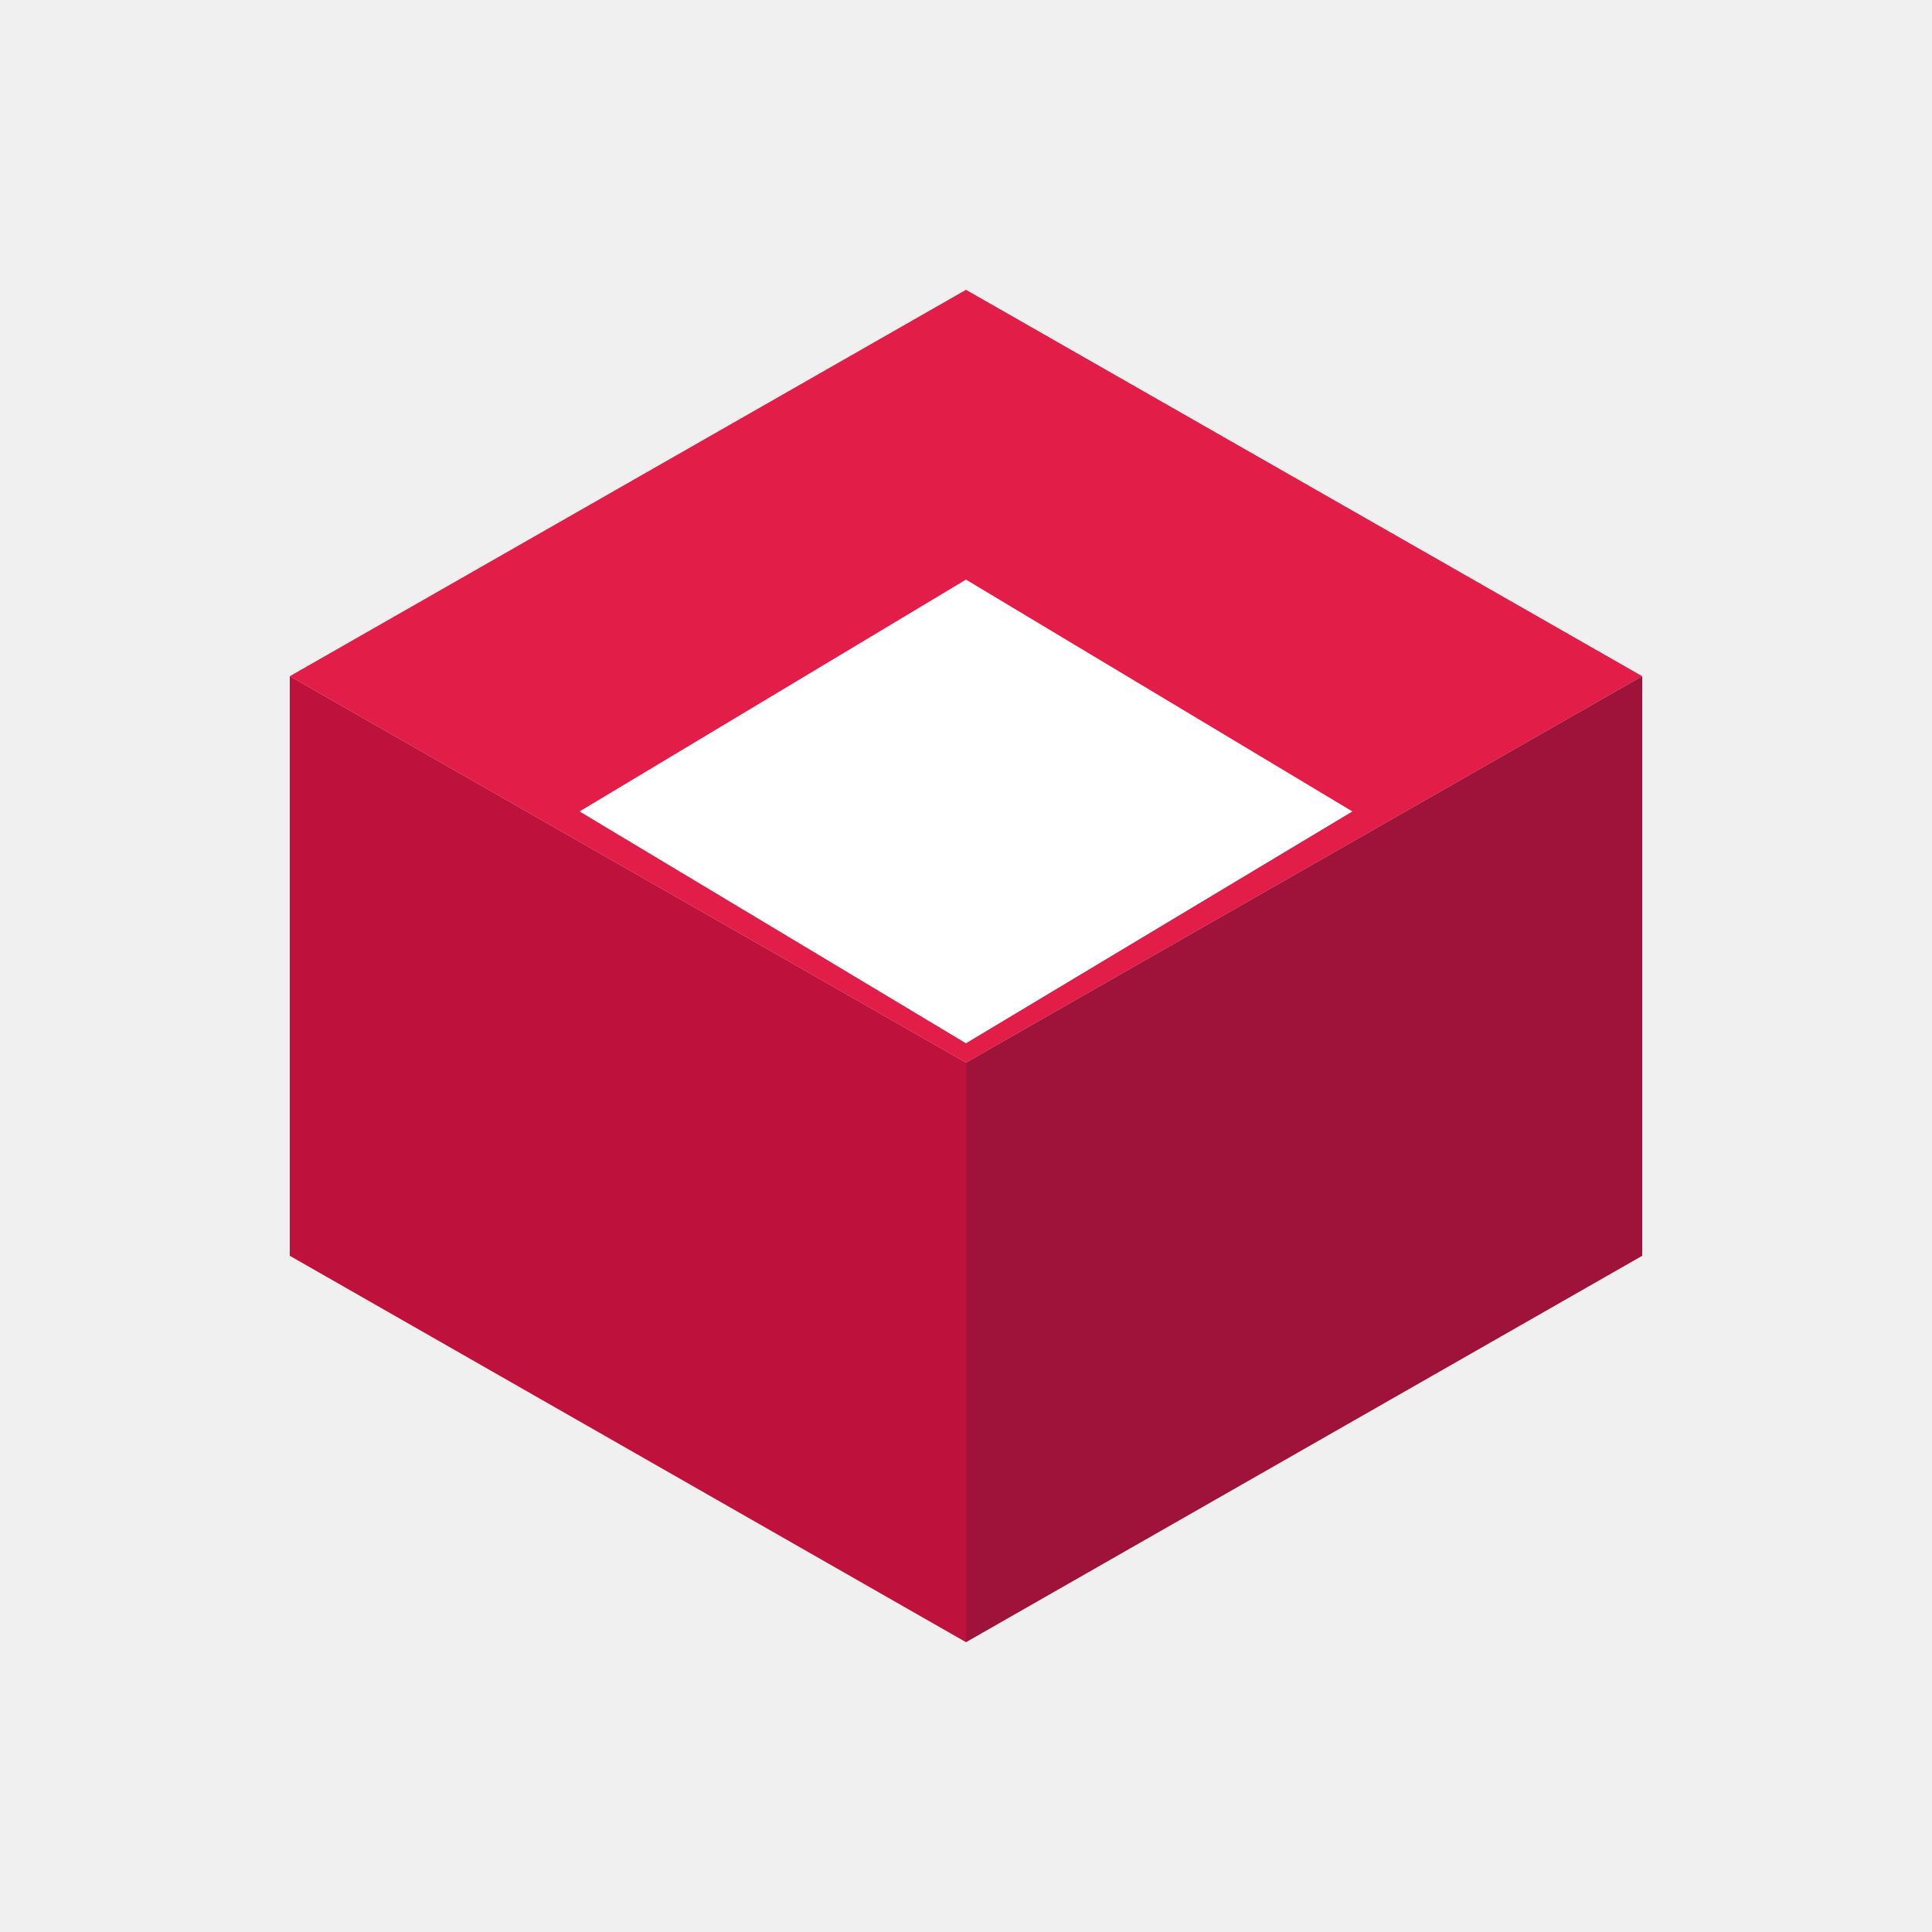
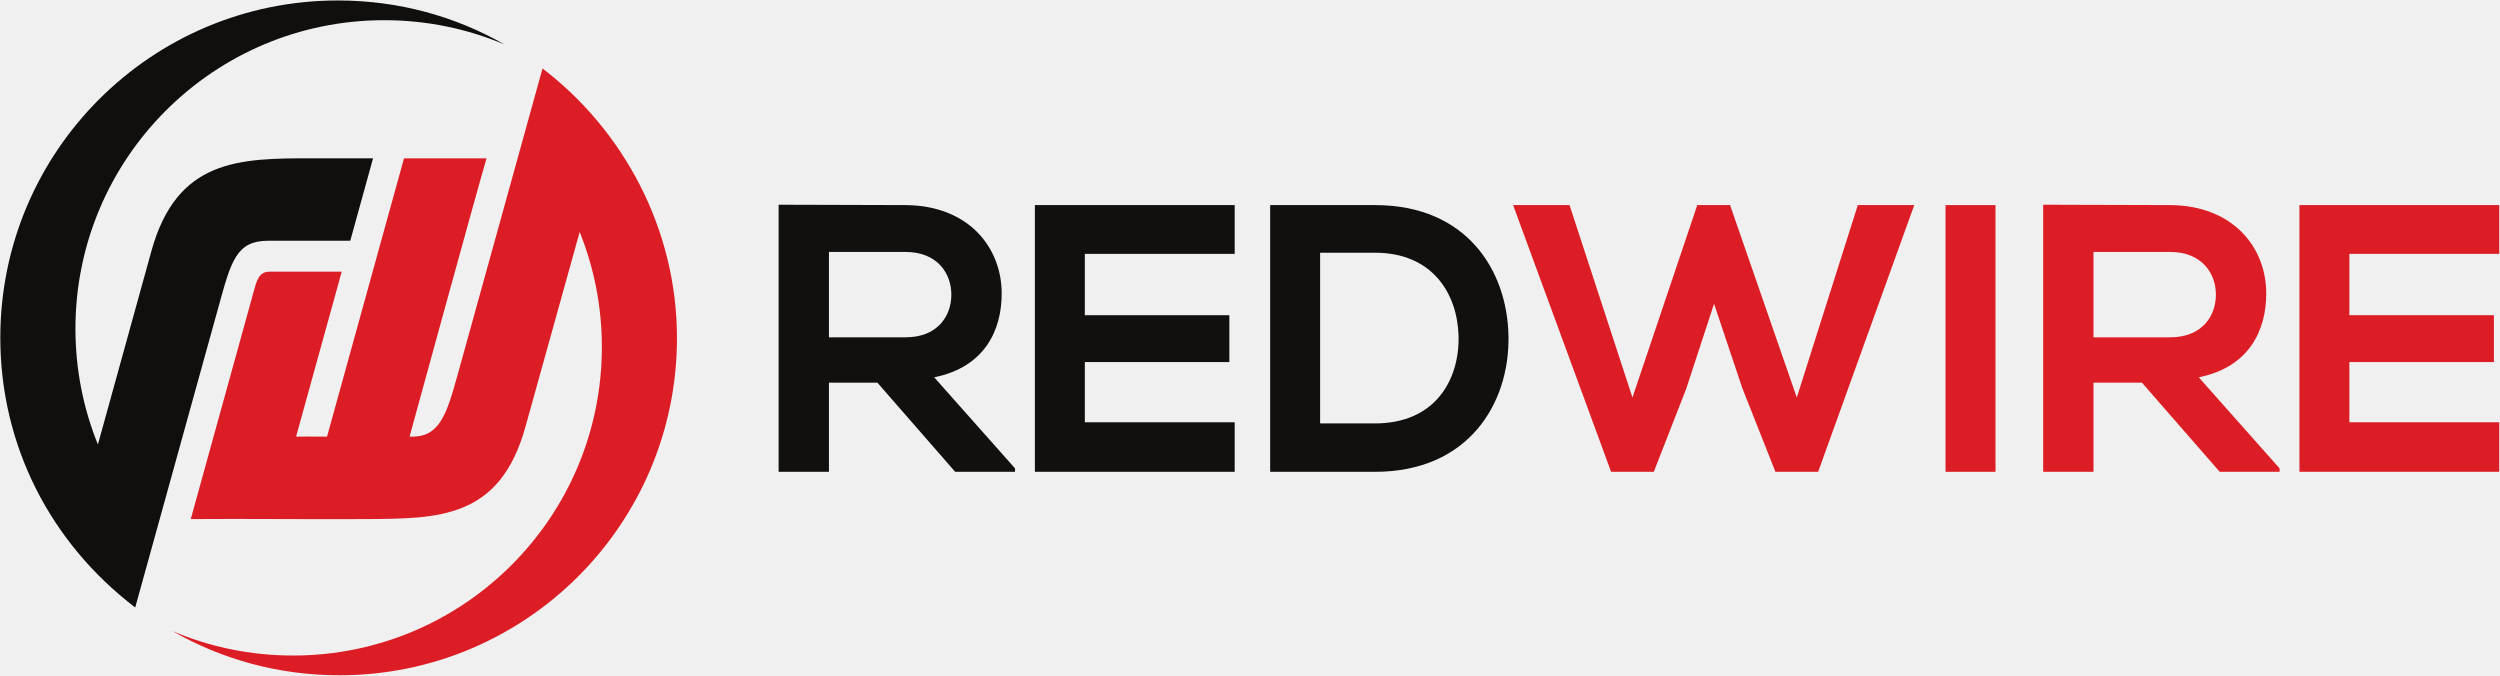
- <svg xmlns="http://www.w3.org/2000/svg" viewBox="0 0 100 100">
-   <polygon points="50,15 85,35 50,55 15,35" fill="#E11D48" />
-   <polygon points="15,35 50,55 50,85 15,65" fill="#BE123C" />
-   <polygon points="50,55 85,35 85,65 50,85" fill="#9F1239" />
-   <polygon points="50,30 70,42 50,54 30,42" fill="#FFFFFF" />
+ <svg xmlns="http://www.w3.org/2000/svg" version="1.2" baseProfile="tiny-ps" viewBox="0 0 1816 491" width="1816" height="491">
+   <style>
+ 		tspan { white-space:pre }
+ 		.shp0 { fill: #dd1d25 } 
+ 		.shp1 { fill: #100f0d } 
+ 		.shp2 { fill: #11100e } 
+ 	</style>
+   <g id="g10">
+     <g id="g12">
+       <path id="path14" class="shp0" d="M332.42 272.23C324.13 302.18 318.96 318.11 297.51 317.16C297.51 317.16 345.65 141.45 353.42 114.99L293.47 114.99L237.56 317.16C228.39 317.04 215.08 317.16 215.08 317.16L248.22 197.35L195.76 197.35C187.72 197.35 186.26 204.59 184.11 212.37L138.57 377.06C179.28 376.73 224.14 377.33 265.96 377.06C318.42 376.71 363.05 376.97 381.61 310.29L421.08 168.5C431.47 194.32 437.19 222.52 437.19 252.06C437.19 375.84 336.77 476.18 212.89 476.18C181.84 476.18 152.27 469.88 125.38 458.48C161.22 478.98 202.34 490.51 246.6 490.51C381.99 490.51 491.75 380.84 491.75 245.55C491.75 166.09 452.77 94.51 394.09 49.75L332.42 272.23" />
+       <path id="path16" class="shp1" d="M159.57 219.82C167.86 189.87 172 174.89 194.48 174.89L254.43 174.89L270.99 114.99L226.03 114.99C173.58 114.99 128.44 115.62 109.98 182.38L71.12 322.88C60.6 296.91 54.8 268.53 54.8 238.79C54.8 115.01 155.22 14.67 279.1 14.67C310.15 14.67 339.72 20.97 366.61 32.37C330.77 11.87 289.65 0.34 245.39 0.34C109.99 0.34 0.23 110.01 0.23 245.3C0.23 323.31 36.4 394.13 98.22 441.27L159.57 219.82Z" />
+       <path id="path18" fill-rule="evenodd" class="shp2" d="M737.32 342.72L693.83 342.72L637.33 277.96L602.15 277.96L602.15 342.72L565.59 342.72L565.59 148.71C596.33 148.71 627.08 148.98 657.83 148.98C703.53 149.26 727.63 179.7 727.63 213.2C727.63 239.76 715.44 266.61 678.6 274.08L737.32 340.23C737.32 340.23 737.32 342.72 737.32 342.72ZM602.15 183.02L602.15 245.02L657.83 245.02C681.1 245.02 691.06 229.52 691.06 214.03C691.06 198.52 680.82 183.02 657.83 183.02L602.15 183.02Z" />
+       <path id="path20" class="shp2" d="M896.88 342.72L751.74 342.72C751.74 278.23 751.74 213.47 751.74 148.98L896.88 148.98L896.88 184.41L788.02 184.41L788.02 228.97L893 228.97L893 263.01L788.02 263.01L788.02 306.74L896.88 306.74L896.88 342.72" />
+       <path id="path22" fill-rule="evenodd" class="shp2" d="M1095.77 244.19C1096.6 293.18 1066.69 342.72 998.83 342.72C975 342.72 946.47 342.72 922.65 342.72L922.65 148.98C946.47 148.98 975 148.98 998.83 148.98C1065.31 148.98 1094.94 196.31 1095.77 244.19ZM958.94 307.57L998.83 307.57C1042.87 307.57 1060.32 275.47 1059.49 243.92C1058.66 213.75 1040.93 183.58 998.83 183.58L958.94 183.58L958.94 307.57Z" />
+       <path id="path24" class="shp0" d="M1320.71 342.72L1289.68 342.72L1265.58 281.83L1245.09 220.67L1224.87 282.39L1201.32 342.72L1170.3 342.72L1099.11 148.98L1140.11 148.98L1185.81 288.75L1232.9 148.98L1256.72 148.98L1305.19 288.75L1349.51 148.98L1390.51 148.98L1320.71 342.72" />
+       <path id="path26" class="shp0" d="M1413.24 342.72L1413.24 148.98L1449.53 148.98L1449.53 342.72L1413.24 342.72Z" />
+       <path id="path28" fill-rule="evenodd" class="shp0" d="M1655.89 342.72L1612.4 342.72L1555.9 277.96L1520.72 277.96L1520.72 342.72L1484.16 342.72L1484.16 148.71C1514.9 148.71 1545.65 148.98 1576.4 148.98C1622.1 149.26 1646.2 179.7 1646.2 213.2C1646.2 239.76 1634.01 266.61 1597.17 274.08L1655.89 340.23L1655.89 342.72ZM1520.72 183.02L1520.72 245.02L1576.4 245.02C1599.66 245.02 1609.63 229.52 1609.63 214.03C1609.63 198.52 1599.39 183.02 1576.4 183.02L1520.72 183.02Z" />
+       <path id="path30" class="shp0" d="M1815.45 342.72L1670.31 342.72C1670.31 278.23 1670.31 213.47 1670.31 148.98L1815.45 148.98L1815.45 184.41L1706.59 184.41L1706.59 228.97L1811.57 228.97L1811.57 263.01L1706.59 263.01L1706.59 306.74L1815.45 306.74L1815.45 342.72" />
+     </g>
+   </g>
</svg>
